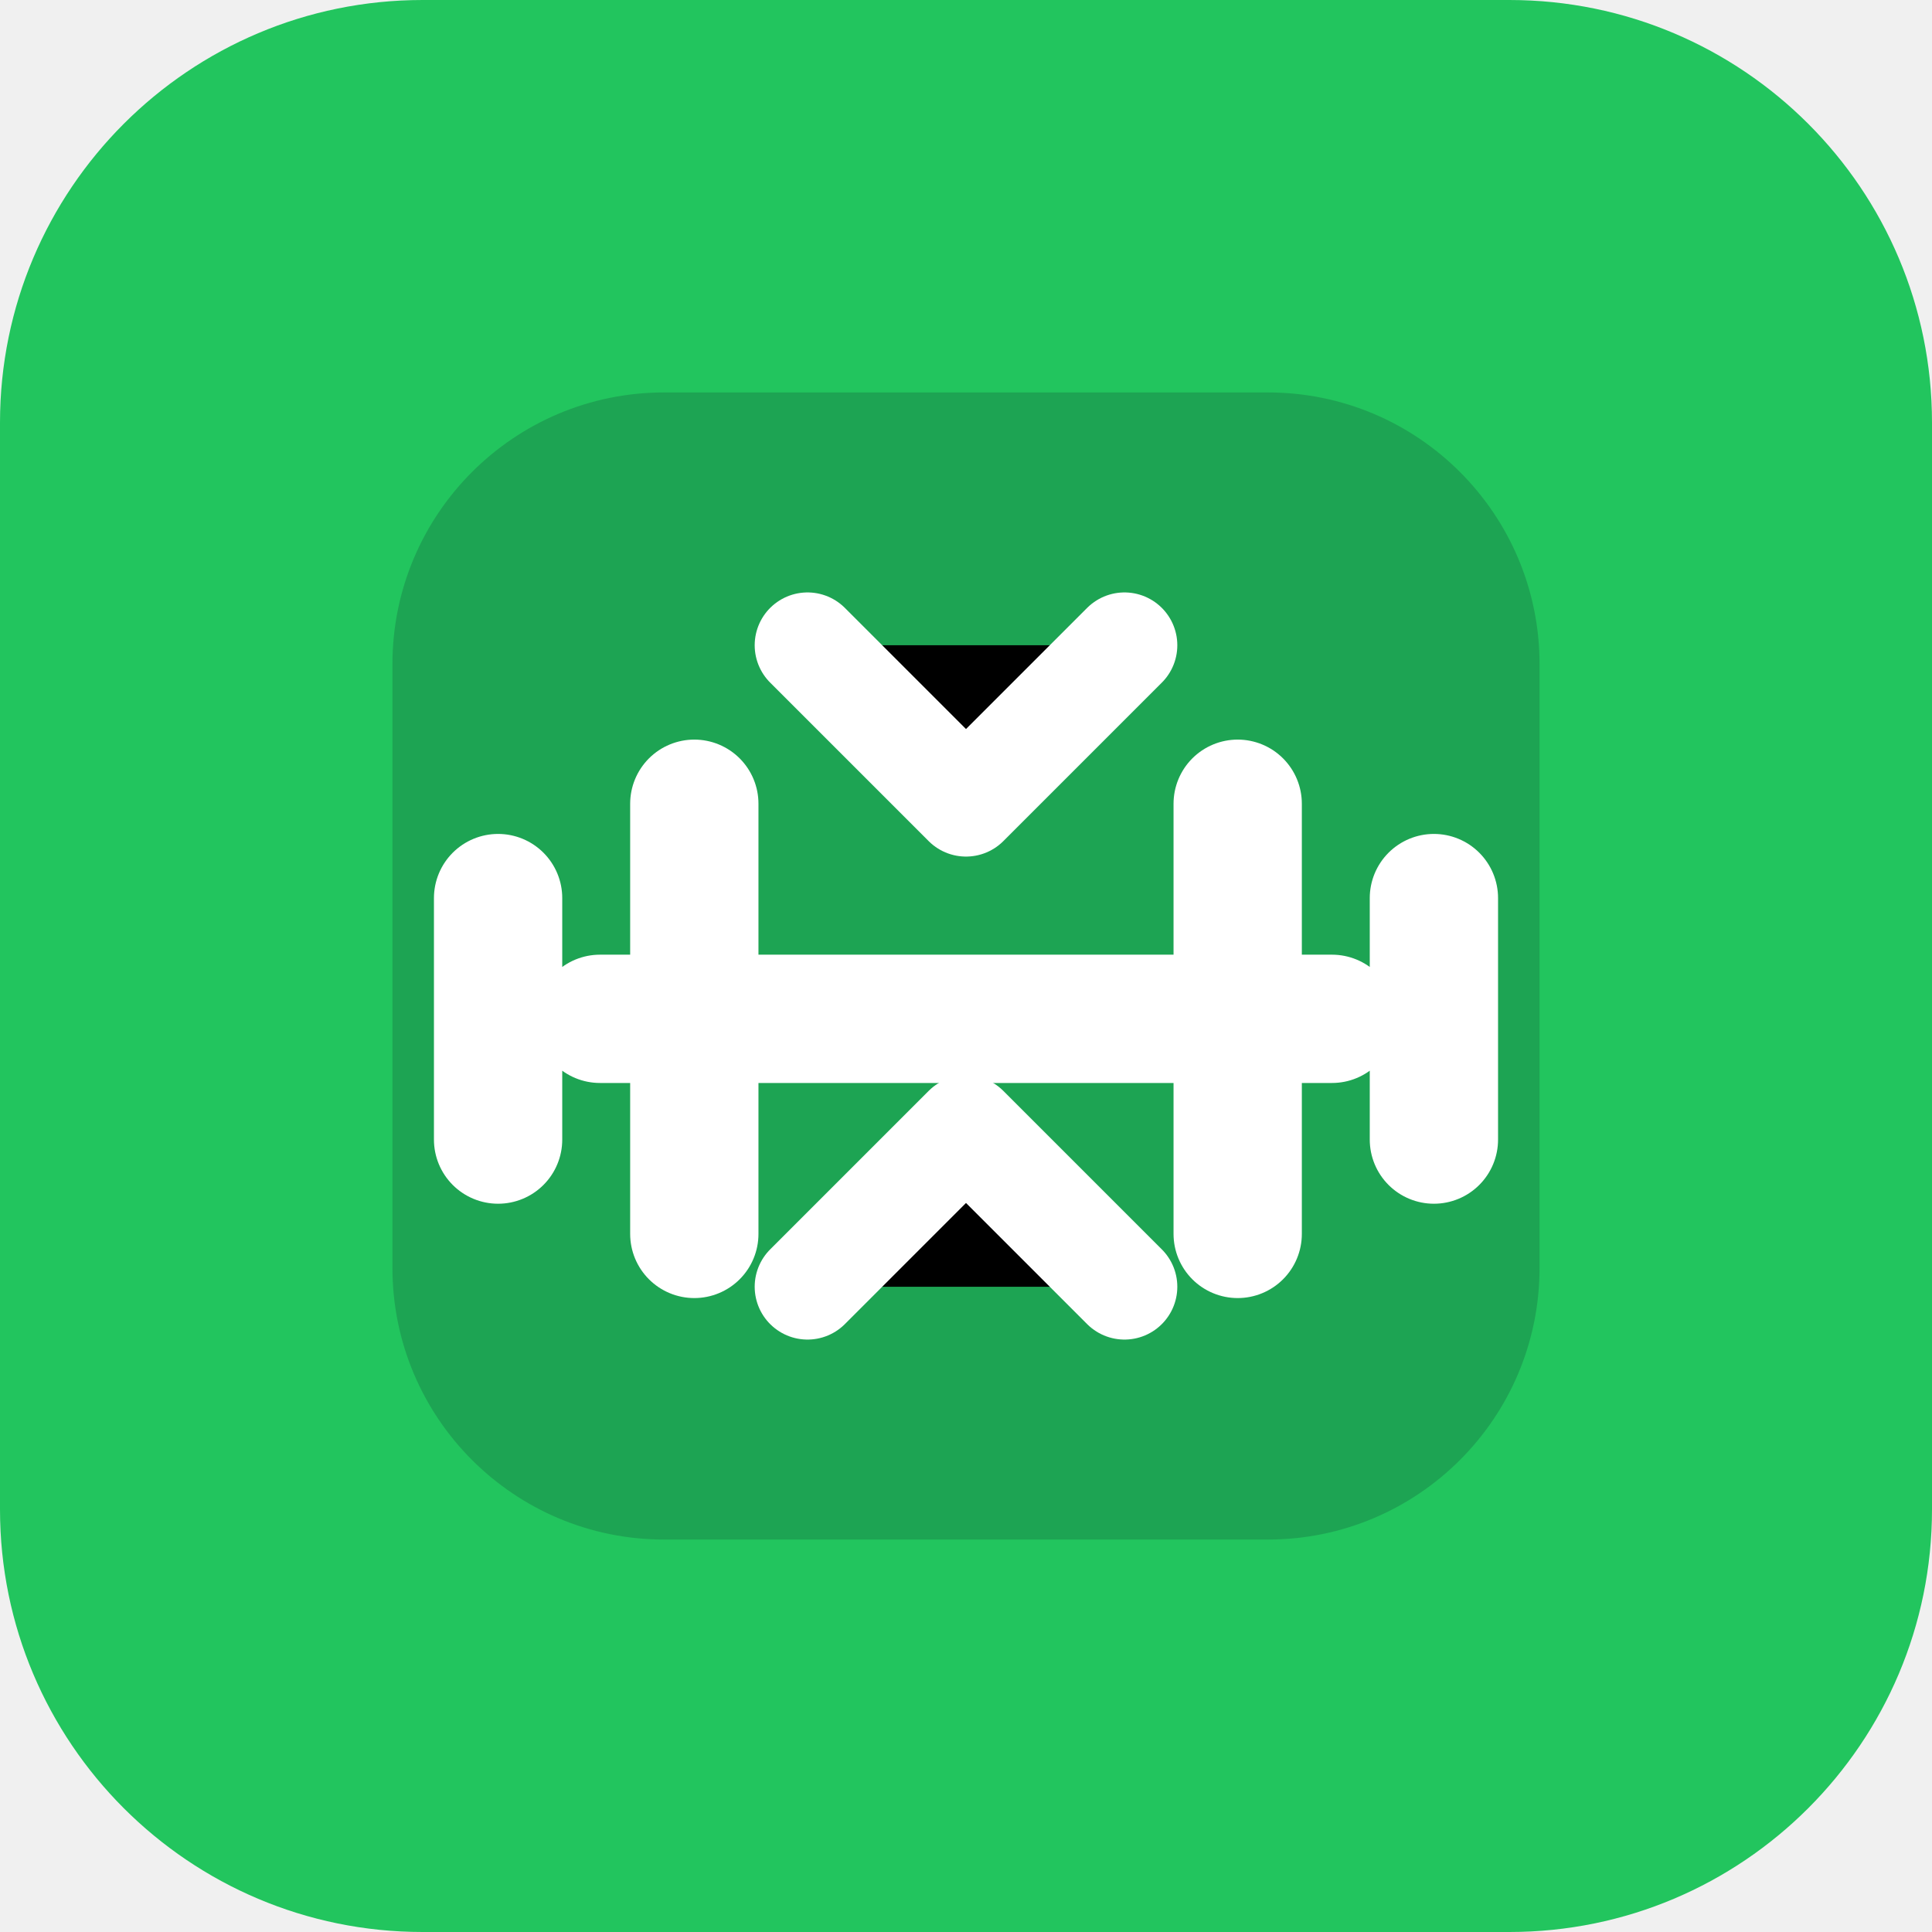
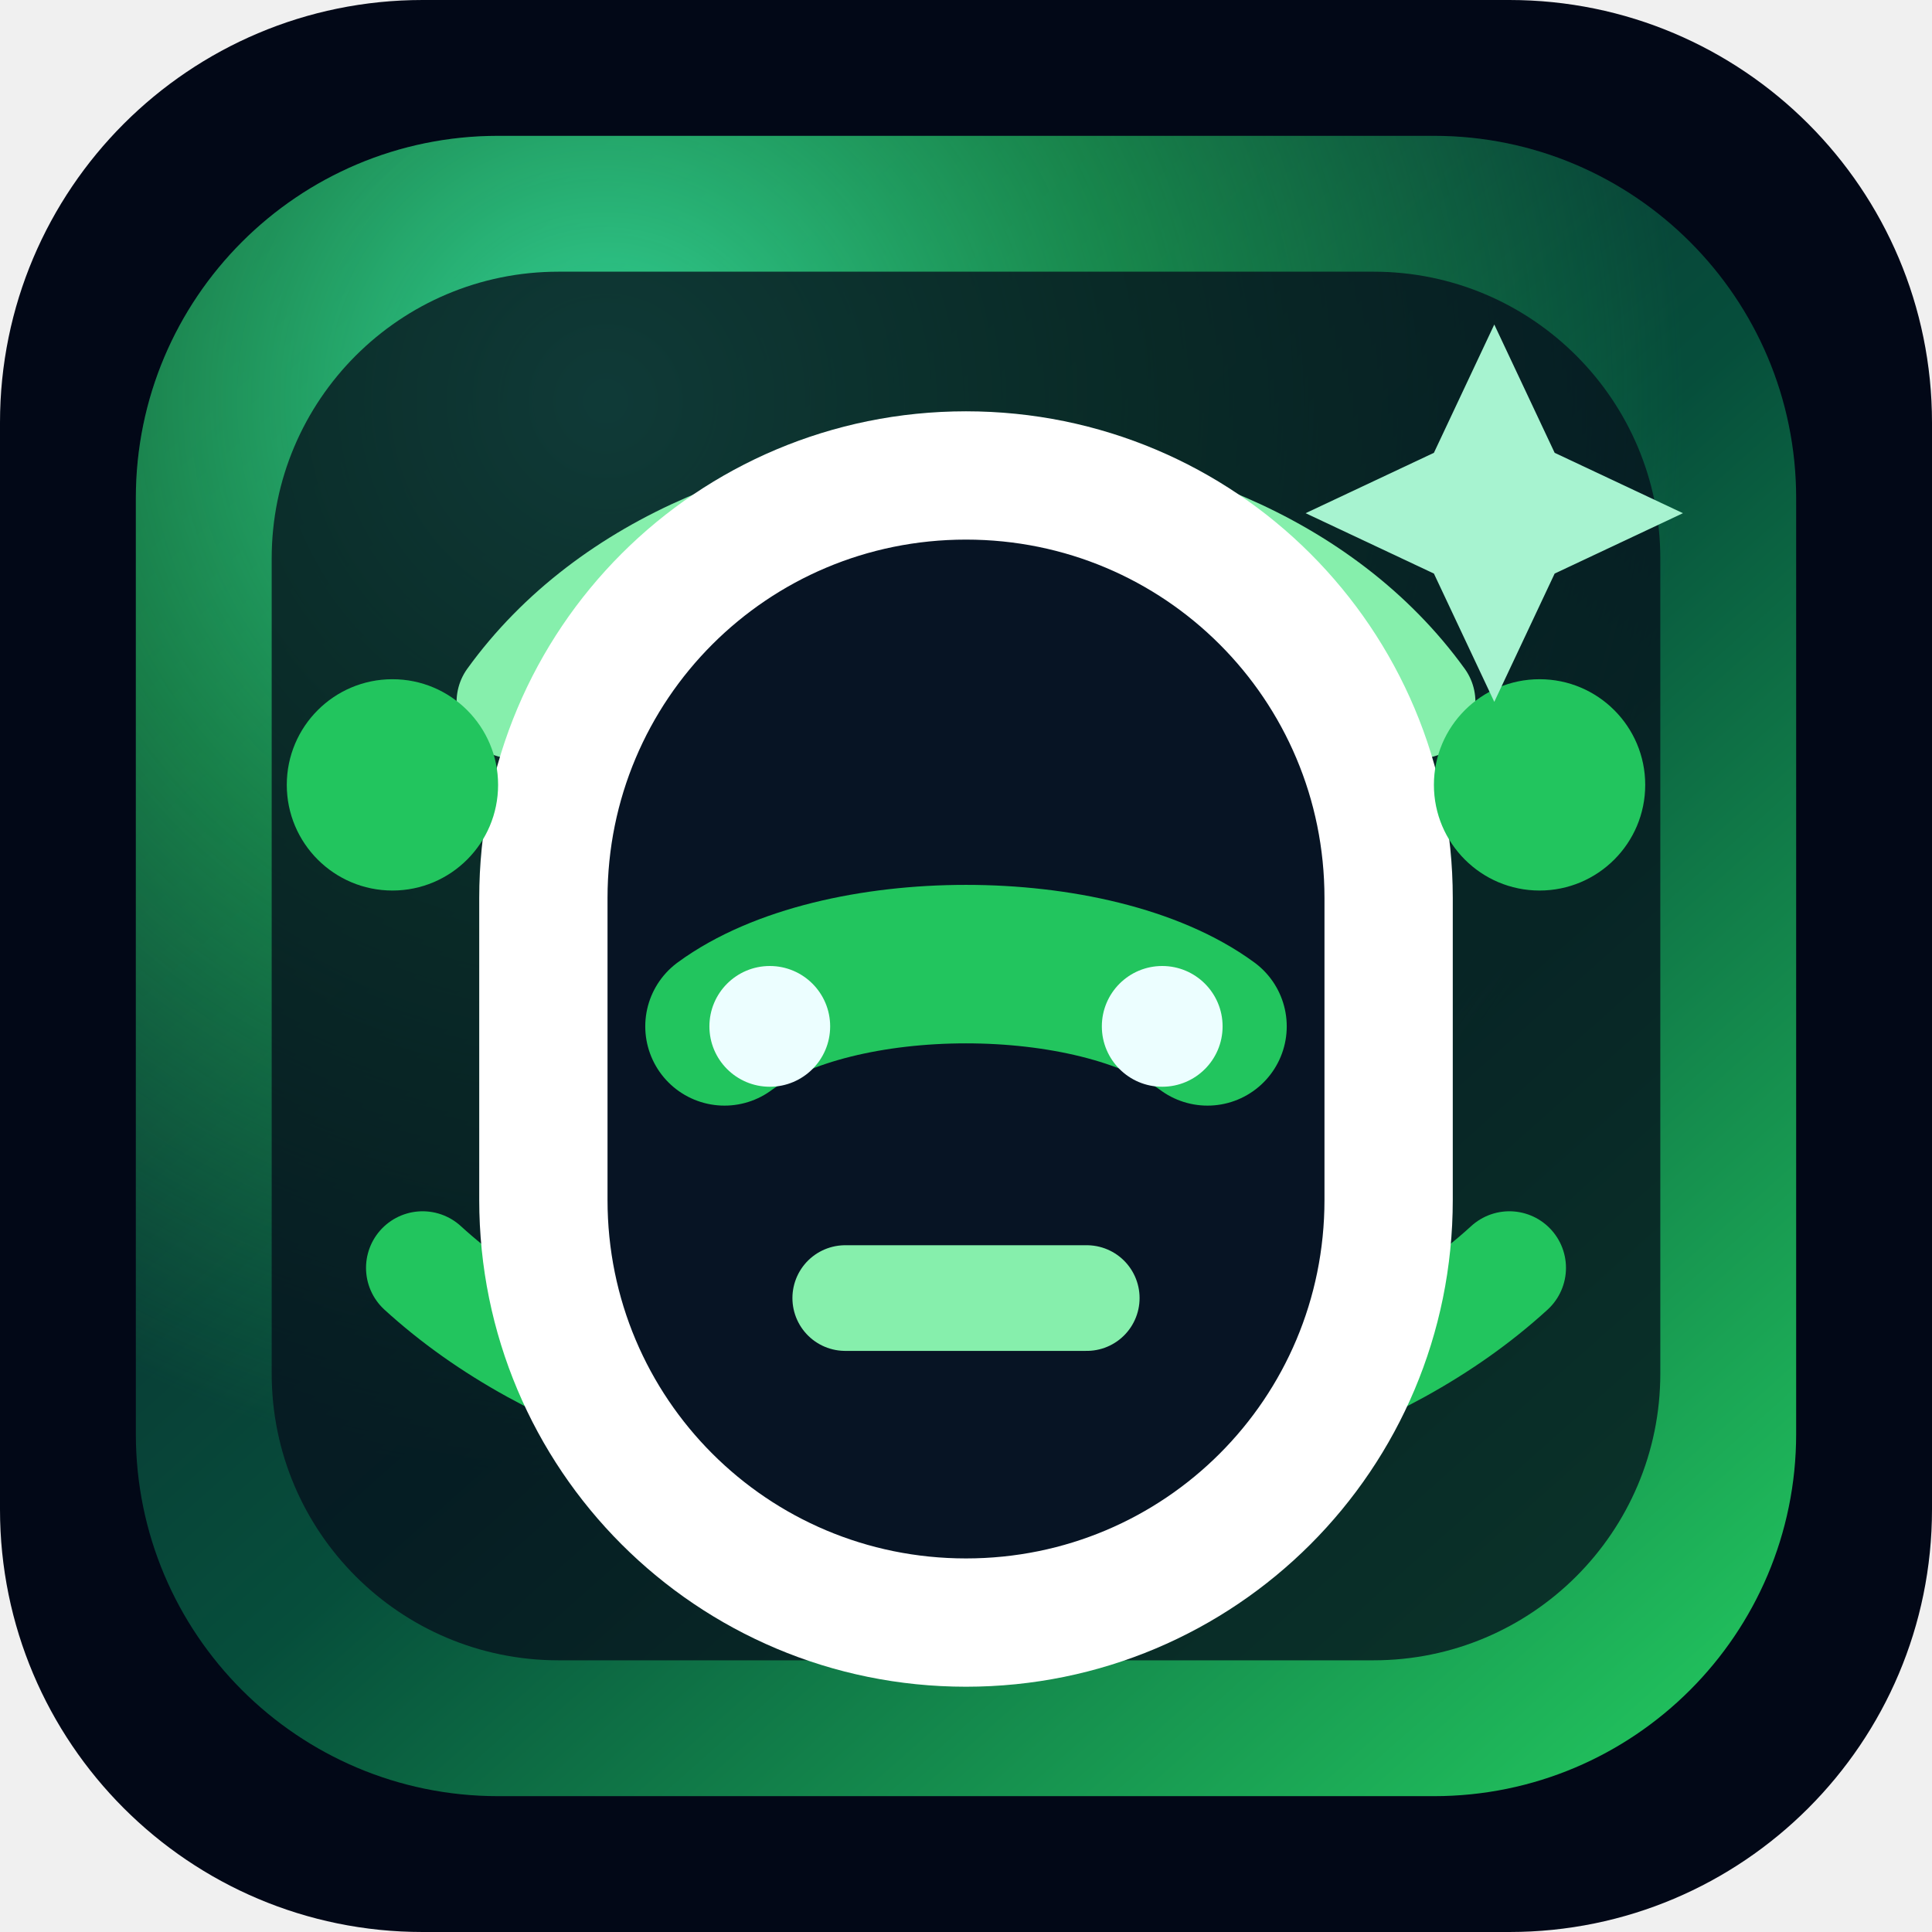
<svg xmlns="http://www.w3.org/2000/svg" viewBox="0 0 512 512">
-   <rect width="512" height="512" rx="112" fill="#22c55e" />
-   <rect x="104" y="104" width="304" height="304" rx="72" fill="#07111f" opacity="0.18" />
-   <path d="M159 270h194M184 213v114M328 213v114M132 238v64M380 238v64" stroke="#ffffff" stroke-width="34" stroke-linecap="round" />
-   <path d="M214 171l42 42 42-42M214 341l42-42 42 42" stroke="#ffffff" stroke-width="28" stroke-linecap="round" stroke-linejoin="round" />
+   <defs>
+     <linearGradient id="bg" x1="64" y1="40" x2="448" y2="472" gradientUnits="userSpaceOnUse">
+       <stop stop-color="#0F172A" />
+       <stop offset="0.52" stop-color="#064E3B" />
+       <stop offset="1" stop-color="#22C55E" />
+     </linearGradient>
+     <radialGradient id="glow" cx="0" cy="0" r="1" gradientUnits="userSpaceOnUse" gradientTransform="translate(160 108) rotate(63) scale(284)">
+       <stop stop-color="#34D399" />
+       <stop offset="0.5" stop-color="#22C55E" stop-opacity=".55" />
+       <stop offset="1" stop-color="#22C55E" stop-opacity="0" />
+     </radialGradient>
+   </defs>
+   <rect width="512" height="512" rx="112" fill="#020817" />
+   <rect x="36" y="36" width="440" height="440" rx="96" fill="url(#bg)" />
+   <rect x="36" y="36" width="440" height="440" rx="96" fill="url(#glow)" />
+   <rect x="72" y="72" width="368" height="368" rx="76" fill="#06101D" fill-opacity=".78" />
+   <path d="M112 336c70 64 218 64 288 0" stroke="#22C55E" stroke-width="30" stroke-linecap="round" />
+   <path d="M136 186c52-72 188-72 240 0" stroke="#86EFAC" stroke-width="30" stroke-linecap="round" />
+   <path d="M144 238c0-62 50-112 112-112s112 50 112 112v80c0 62-50 112-112 112s-112-50-112-112v-80Z" fill="#071424" stroke="#fff" stroke-width="34" stroke-linejoin="round" />
+   <path d="M192 272c30-22 98-22 128 0" stroke="#22C55E" stroke-width="42" stroke-linecap="round" />
+   <circle cx="204" cy="272" r="16" fill="#ECFEFF" />
+   <circle cx="308" cy="272" r="16" fill="#ECFEFF" />
+   <path d="M224 344h64" stroke="#86EFAC" stroke-width="28" stroke-linecap="round" />
+   <circle cx="104" cy="208" r="28" fill="#22C55E" />
+   <circle cx="408" cy="208" r="28" fill="#22C55E" />
+   <path d="M396 86l16 34 34 16-34 16-16 34-16-34-34-16 34-16 16-34Z" fill="#A7F3D0" />
</svg>
